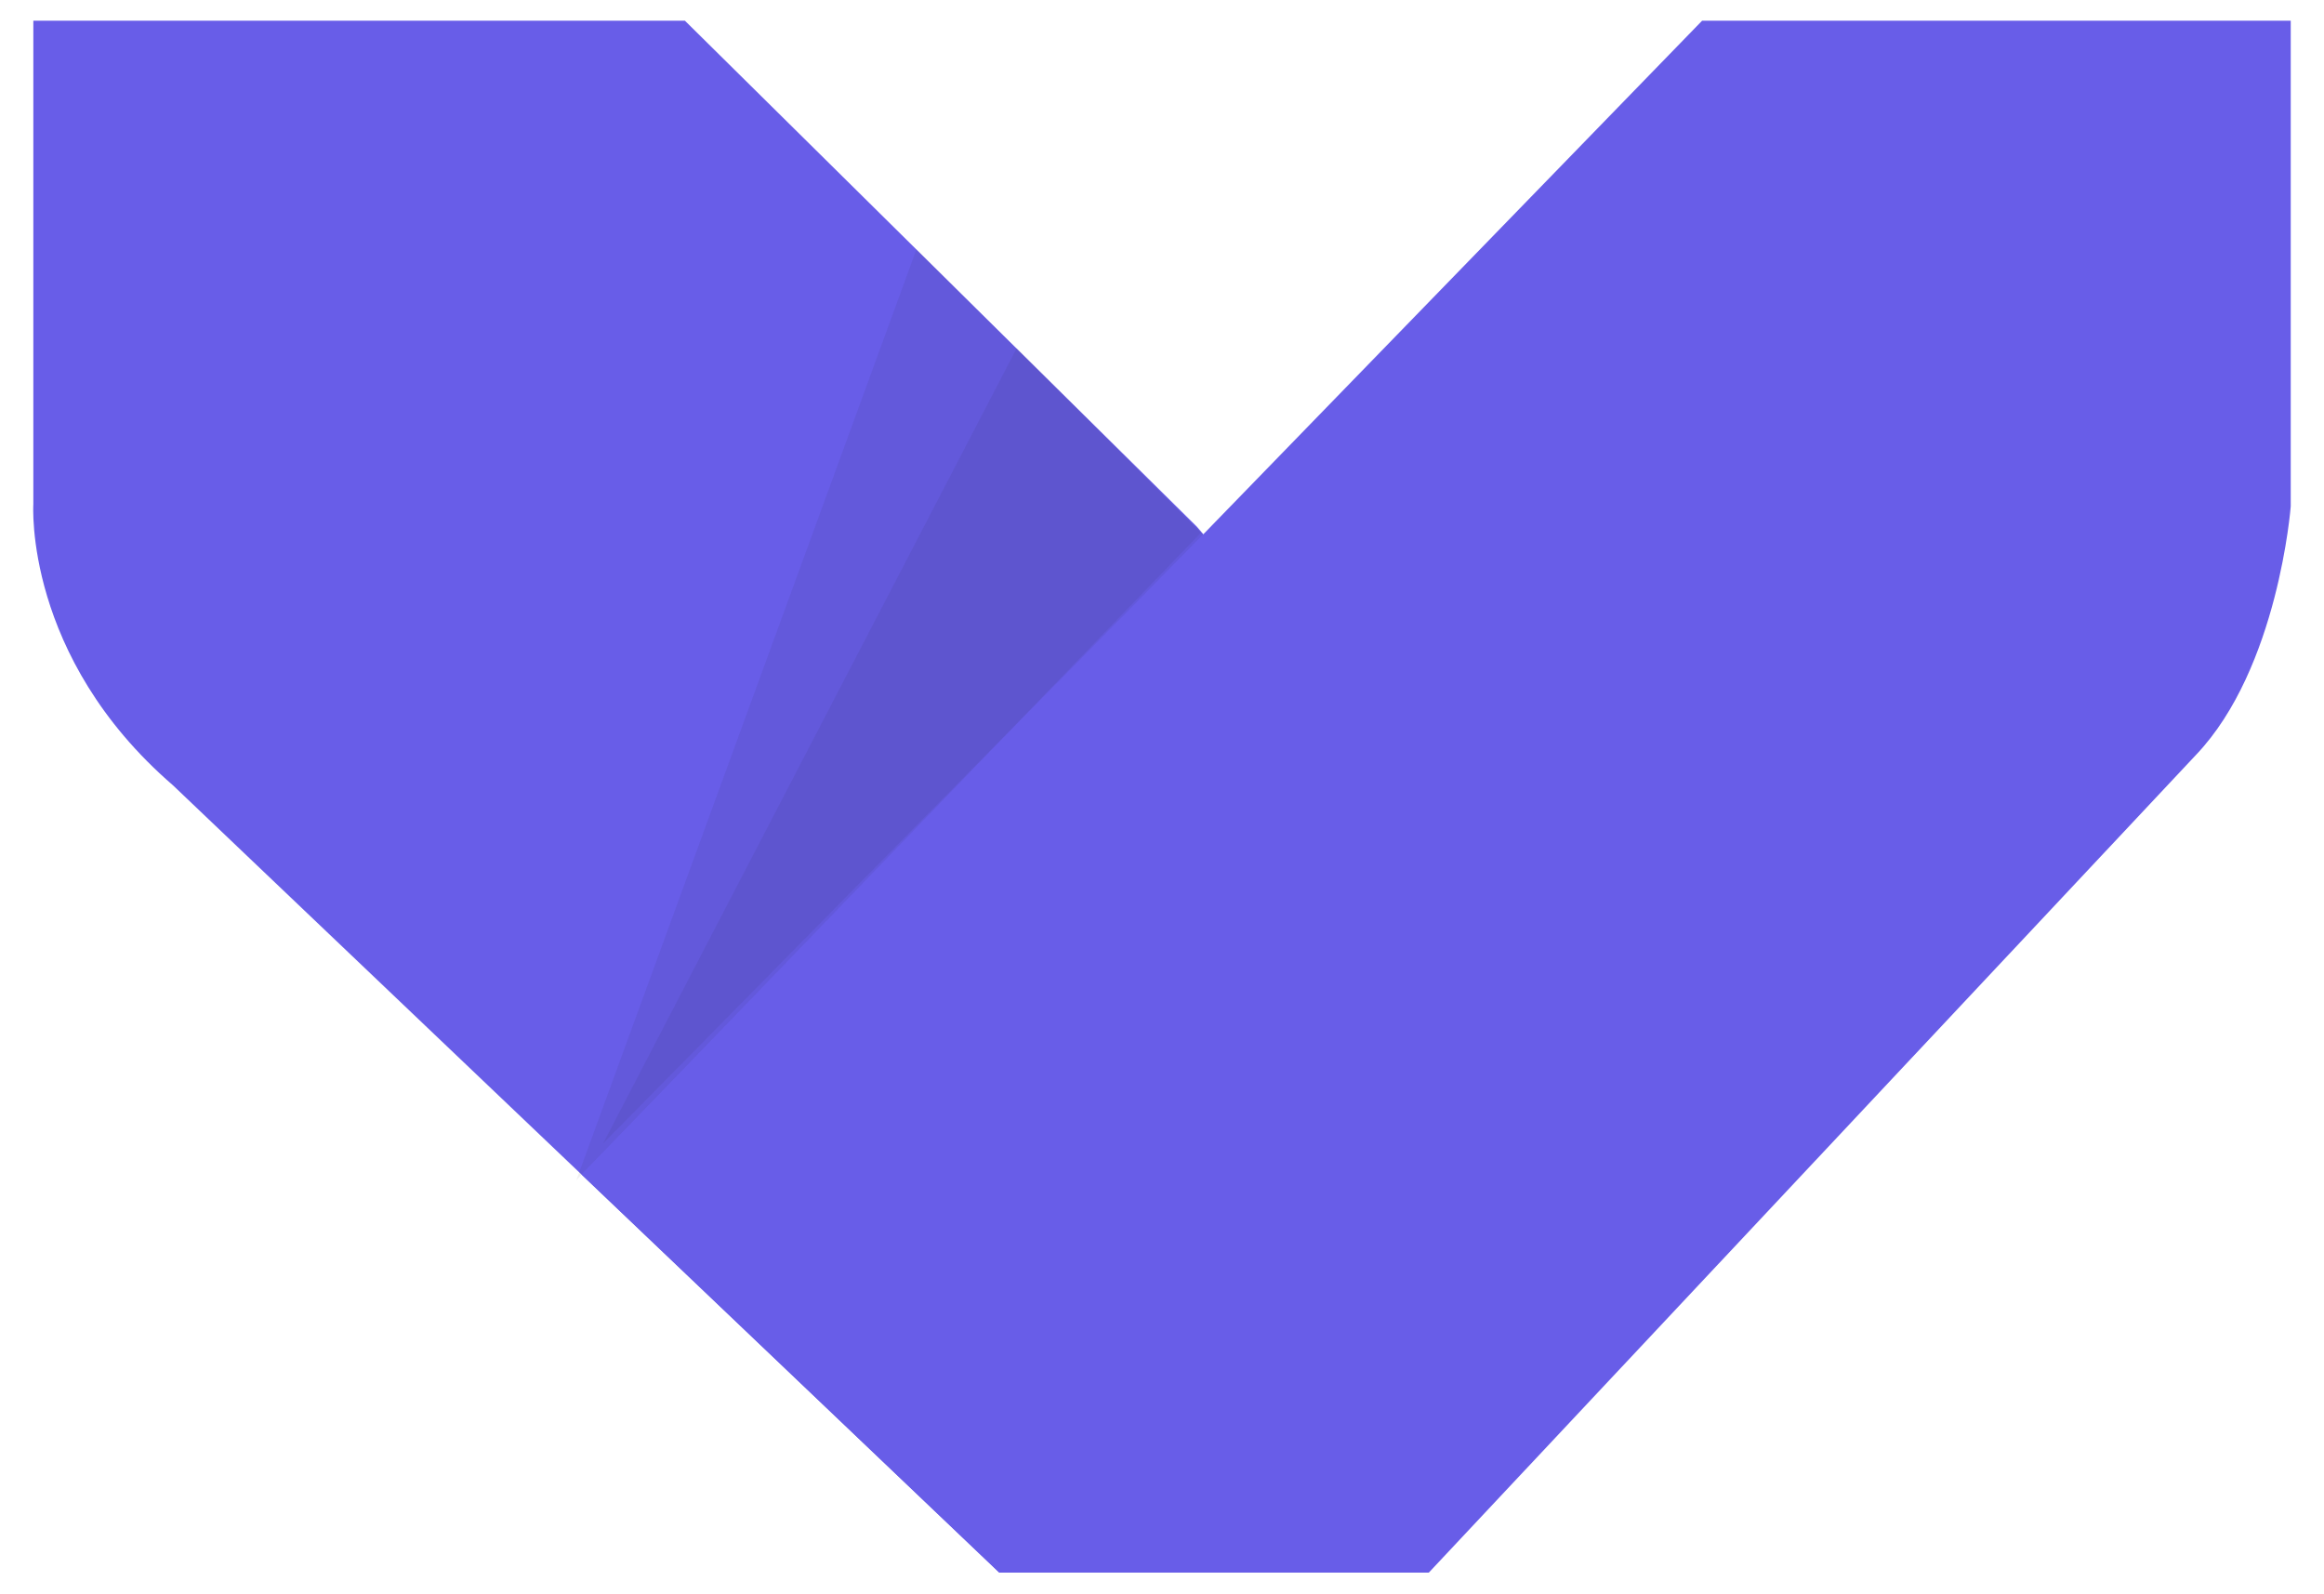
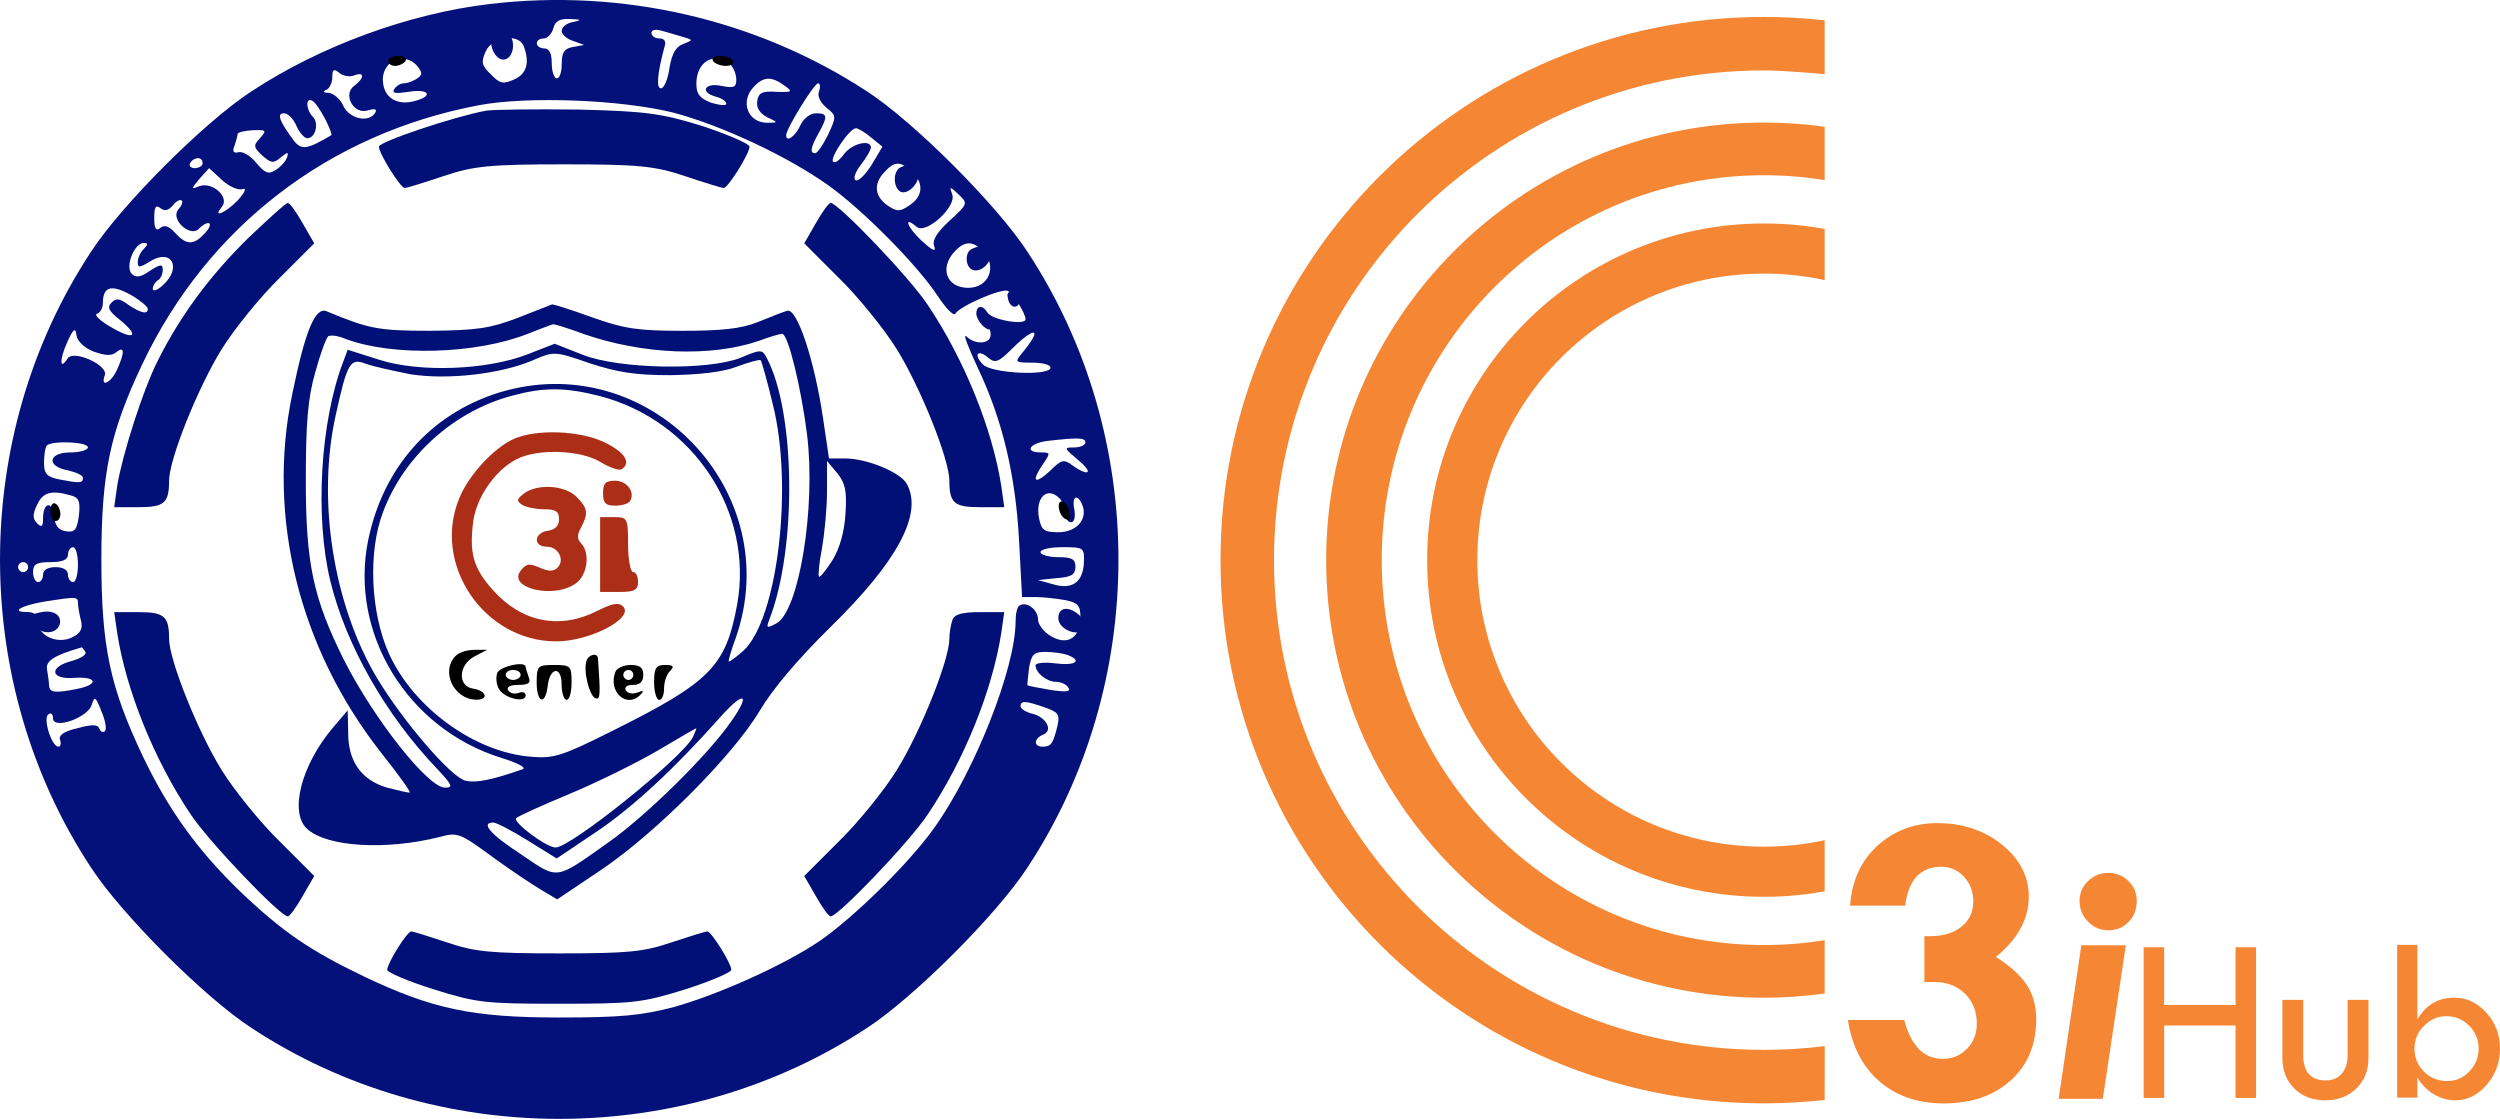
- <svg xmlns="http://www.w3.org/2000/svg" width="35" height="24" viewBox="0 0 34 24" fill="none">
-   <path fill-rule="evenodd" clip-rule="evenodd" d="M0.002 0.312V7.595C0.002 7.595 -0.142 9.888 2.105 11.829L14.547 23.684L21.017 23.601L19.979 10.813L17.526 7.934L9.815 0.312H0.002Z" fill="#685de8" />
-   <path opacity="0.06" fill-rule="evenodd" clip-rule="evenodd" d="M8.18 17.776L13.303 3.752L17.589 8.022L8.18 17.776Z" fill="#161616" />
-   <path opacity="0.06" fill-rule="evenodd" clip-rule="evenodd" d="M8.582 17.225L14.813 5.242L17.621 8.052L8.582 17.225Z" fill="#161616" />
-   <path fill-rule="evenodd" clip-rule="evenodd" d="M8.258 17.691L25.134 0.312H33.999V7.627C33.999 7.627 33.814 10.065 32.574 11.369L21.018 23.688H14.549L8.258 17.691Z" fill="#685de8" />
+ <svg xmlns="http://www.w3.org/2000/svg" version="1.1" xml:space="preserve" viewBox="76.9 163.48 501.76 224.56">
+   <defs>
+ </defs>
+   <g transform="matrix(1 0 0 1 325.86 275.76)">
+     <g style="">
+       <g transform="matrix(0.77 0 0 0.77 -136.72 0)">
+         <g style="">
+           <g transform="matrix(0.13 0 0 -0.13 0 0)">
+             <path style="stroke: none; stroke-width: 1; stroke-dasharray: none; stroke-linecap: butt; stroke-dashoffset: 0; stroke-linejoin: miter; stroke-miterlimit: 4; fill: rgb(5,17,122); fill-rule: nonzero; opacity: 1;" transform=" translate(-1125, -1125.45)" d="M 985 2239 c -161 -19 -339 -84 -477 -175 c -94 -61 -261 -228 -322 -322 c -243 -369 -243 -865 0 -1234 c 61 -94 228 -261 322 -322 c 369 -243 865 -243 1234 0 c 94 61 261 228 322 322 c 243 369 243 865 0 1234 c -61 94 -228 261 -322 322 c -220 144 -490 207 -757 175 z m 168 -36 c -13 -2 -23 -10 -23 -18 c 0 -7 10 -16 23 -20 l 22 -8 l -22 -4 c -18 -3 -23 -11 -23 -34 c 0 -16 -4 -29 -10 -29 c -5 0 -10 14 -10 30 c 0 20 -5 30 -15 30 c -8 0 -15 5 -15 10 c 0 6 6 10 14 10 c 7 0 16 9 19 20 c 4 15 13 20 34 19 c 23 -1 24 -2 6 -6 z m 217 -29 c 24 -7 24 -7 4 -15 c -15 -5 -23 -19 -28 -48 c -3 -23 -11 -41 -17 -41 c -10 0 -7 31 7 83 c 4 11 0 17 -10 17 c -9 0 -16 5 -16 11 c 0 6 8 8 18 5 c 9 -2 28 -8 42 -12 z m -316 -20 c 12 -32 6 -55 -19 -66 c -22 -10 -29 -9 -47 10 c -19 18 -20 25 -10 47 c 14 29 66 36 76 9 z m -213 -40 c 10 -13 10 -17 -2 -25 c -8 -5 -19 -9 -26 -9 c -6 0 -15 -5 -19 -12 c -5 -8 3 -9 29 -5 c 42 7 51 -9 10 -19 c -32 -8 -57 6 -61 35 c -7 44 41 68 69 35 z m 627 4 c 7 -7 12 -20 12 -31 c 0 -15 -5 -17 -30 -12 c -34 7 -44 -13 -10 -22 c 11 -3 20 -9 20 -14 c 0 -4 -13 -3 -30 2 c -23 9 -30 17 -30 38 c 0 30 16 51 40 51 c 9 0 21 -5 28 -12 z m -754 -22 c 21 8 21 -5 0 -21 c -24 -17 -1 -59 28 -49 c 14 4 18 2 14 -5 c -13 -21 -52 -12 -64 14 c -6 14 -20 25 -29 26 c -11 0 -13 3 -5 6 c 6 2 12 14 12 25 c 0 16 3 18 14 9 c 7 -6 21 -9 30 -5 z m 862 -20 c 18 -13 17 -14 -16 -13 c -28 2 -36 -2 -38 -19 c -2 -13 5 -24 20 -32 c 22 -10 22 -11 3 -11 c -42 -2 -59 43 -29 73 c 19 20 35 20 60 2 z m 70 -12 c -4 -9 2 -22 15 -33 c 20 -16 20 -17 3 -54 c -10 -20 -21 -37 -26 -37 c -11 0 -9 11 7 40 c 19 34 18 40 -5 40 c -12 0 -25 -10 -32 -25 c -10 -22 -28 -34 -28 -19 c 0 13 56 104 64 104 c 4 0 5 -7 2 -16 z m -990 -56 c 8 -16 14 -31 12 -32 c -49 -29 -60 -30 -75 -11 c -29 39 -35 55 -20 55 c 8 0 19 -11 25 -25 c 6 -14 16 -25 22 -25 c 16 0 24 30 11 43 c -14 14 -15 40 -1 32 c 6 -3 17 -20 26 -37 z m 699 13 c 97 -26 227 -87 309 -145 c 70 -50 180 -161 221 -224 c 16 -24 31 -39 34 -34 c 10 16 92 51 105 46 c 10 -4 36 -45 36 -57 c 0 -12 -58 -3 -73 10 c -19 17 -20 17 -8 -4 c 6 -12 11 -29 11 -37 c 0 -19 -31 -21 -49 -3 c -7 6 4 -22 23 -63 c 50 -105 76 -216 83 -347 l 6 -113 l 27 0 c 15 0 42 -3 59 -6 c 26 -5 31 -11 31 -34 c 0 -41 -25 -58 -58 -39 c -15 8 -27 24 -27 34 c 0 20 -23 37 -37 28 c -5 -2 -8 -17 -8 -32 c 0 -93 -82 -301 -164 -415 c -50 -70 -160 -178 -228 -225 c -72 -49 -204 -108 -293 -133 c -65 -17 -107 -21 -230 -21 c -174 0 -255 17 -393 83 c -106 51 -161 88 -246 169 c -85 82 -144 163 -196 272 c -66 139 -83 220 -83 394 c 0 174 17 255 83 394 c 131 274 373 460 673 517 c 100 19 289 11 392 -15 z m -830 -51 c -14 -15 -13 -18 5 -35 c 17 -15 22 -16 36 -4 c 15 12 17 12 13 0 c -3 -8 -13 -19 -23 -25 c -14 -9 -21 -6 -38 14 c -11 14 -27 24 -36 22 c -10 -3 -13 2 -8 13 c 3 9 6 20 6 23 c 0 4 14 7 30 8 c 28 1 29 0 15 -16 z m 1226 1 l 22 -18 l -22 -37 c -13 -20 -27 -34 -32 -30 c -5 3 0 17 11 31 c 11 14 20 30 20 34 c 0 18 -39 8 -54 -13 c -9 -12 -18 -19 -22 -15 c -7 7 33 67 46 67 c 4 0 18 -8 31 -19 z m -1341 -51 c 0 -5 -7 -10 -16 -10 c -8 0 -12 5 -9 10 c 3 6 10 10 16 10 c 5 0 9 -4 9 -10 z m 1422 -17 c 24 -22 23 -49 -4 -67 c -19 -13 -25 -14 -43 -2 c -27 18 -31 43 -9 67 c 21 23 32 24 56 2 z m -1342 -35 c 9 3 5 -6 -9 -22 c -25 -26 -53 -38 -32 -13 c 15 19 -19 50 -45 41 c -18 -7 -18 -7 0 15 l 19 21 l 26 -24 c 14 -13 33 -21 41 -18 z m 1418 -63 c -26 -24 -36 -40 -31 -52 c 4 -12 -4 -8 -25 11 c -30 28 -38 52 -10 28 c 19 -15 80 41 71 65 c -6 17 -5 17 13 0 c 19 -18 18 -19 -18 -52 z m -1547 22 c -16 -20 24 -56 41 -39 c 20 20 32 13 13 -8 c -23 -25 -37 -25 -60 0 c -12 14 -22 17 -30 10 c -8 -7 -12 -2 -12 20 c 0 22 3 27 12 20 c 9 -7 16 -5 25 5 c 7 9 15 13 18 10 c 3 -2 0 -11 -7 -18 z m -69 -79 c -7 -7 -12 -18 -12 -26 c 0 -12 3 -12 23 0 c 44 29 67 -11 27 -47 c -11 -10 -20 -13 -20 -7 c 0 6 5 14 10 17 c 6 3 10 13 10 21 c 0 12 -4 12 -26 -2 c -18 -13 -28 -14 -36 -6 c -14 14 5 62 24 62 c 9 0 9 -3 0 -12 z m 1682 -4 c 30 -30 13 -74 -29 -74 c -43 0 -58 39 -28 72 c 20 22 37 23 57 2 z m -1703 -91 c 16 -10 29 -21 29 -25 c 0 -12 -13 -9 -39 8 c -17 13 -25 14 -34 4 c -9 -9 -5 -17 18 -35 c 40 -33 27 -41 -20 -13 c -21 12 -33 24 -27 26 c 7 2 12 12 12 21 c 0 35 18 39 61 14 z m -79 -111 c 23 -8 35 -9 45 -1 c 17 14 17 -1 1 -36 c -12 -26 -34 -36 -24 -10 c 7 20 -64 52 -75 33 c -16 -25 -16 -2 -1 32 c 13 29 17 31 19 15 c 2 -13 17 -26 35 -33 z m 1882 26 c -4 -7 -14 -21 -22 -30 c -14 -17 -12 -18 21 -18 c 21 0 37 -4 37 -10 c 0 -17 -117 -12 -135 6 c -20 20 -11 32 10 14 c 14 -12 21 -9 48 18 c 32 32 54 43 41 20 z m 106 -208 c 0 -5 -10 -10 -22 -10 c -22 0 -21 -1 7 -25 c 32 -26 23 -35 -11 -11 c -17 13 -22 12 -46 -12 c -31 -28 -37 -20 -12 16 c 14 21 14 22 -5 22 c -34 0 -24 18 12 23 c 62 7 77 7 77 -3 z m -2000 -10 c 0 -5 -16 -10 -35 -10 c -45 0 -49 -28 -5 -36 c 17 -4 30 -10 30 -15 c 0 -11 -7 -11 -48 -3 c -24 5 -30 11 -30 33 c 0 14 2 29 5 34 c 6 11 83 9 83 -3 z m -35 -96 c 17 -4 20 -12 17 -40 c -4 -29 -8 -35 -26 -32 c -15 2 -22 11 -24 31 c -4 31 -22 27 -22 -6 c 0 -16 -3 -18 -12 -9 c -9 9 -9 18 0 37 c 12 25 28 30 67 19 z m 1983 -6 c 7 -7 12 -20 12 -30 c 0 -10 5 -18 11 -18 c 7 0 9 10 7 25 c -6 27 6 34 16 9 c 11 -28 -12 -54 -48 -54 c -29 0 -34 4 -39 28 c -8 41 16 65 41 40 z m -1968 -133 c 0 -19 -4 -35 -10 -35 c -5 0 -10 7 -10 15 c 0 9 -9 15 -25 15 c -16 0 -25 -6 -25 -15 c 0 -8 -4 -15 -10 -15 c -5 0 -10 9 -10 20 c 0 16 7 20 35 20 c 24 0 35 5 35 15 c 0 8 5 15 10 15 c 6 0 10 -16 10 -35 z m 2017 4 c -2 -40 -24 -55 -63 -43 l -29 8 l 38 4 c 29 2 37 7 37 23 c 0 15 -7 19 -35 19 c -19 0 -35 5 -35 10 c 0 6 20 10 44 10 c 43 0 44 -1 43 -31 z m -2117 -9 c 0 -5 -4 -10 -10 -10 c -5 0 -10 5 -10 10 c 0 6 5 10 10 10 c 6 0 10 -4 10 -10 z m 100 -72 c 0 -7 3 -23 6 -35 c 4 -15 0 -25 -16 -33 c -30 -16 -70 2 -70 30 c 0 14 -7 20 -22 20 c -34 0 -12 13 35 21 c 64 10 67 10 67 -3 z m 15 -98 c 3 -5 -9 -13 -27 -18 c -47 -12 -44 -38 5 -34 c 45 3 50 -13 6 -22 c -45 -9 -56 -8 -57 7 c 0 6 -2 21 -4 32 c -3 17 14 28 69 44 c 1 1 4 -3 8 -9 z m 1969 -6 c 31 -12 16 -22 -24 -17 c -22 3 -40 1 -40 -4 c 0 -15 23 -33 41 -33 c 10 0 21 -5 25 -12 c 5 -8 -5 -9 -37 -4 c -24 4 -44 8 -45 9 c -1 1 1 17 3 35 c 5 27 9 32 33 32 c 16 0 35 -3 44 -6 z m -1930 -153 c -4 -3 -9 -1 -11 5 c -3 9 -15 9 -44 1 c -27 -6 -38 -14 -35 -23 c 3 -8 1 -14 -3 -14 c -14 0 -32 58 -20 65 c 5 4 9 0 9 -8 c 0 -24 72 2 78 28 c 5 17 8 15 19 -14 c 8 -18 11 -36 7 -40 z m 1884 48 c 28 -10 31 -14 26 -37 c -9 -37 -13 -42 -30 -42 c -18 0 -18 16 1 24 c 21 8 7 35 -21 42 c -13 3 -24 10 -24 15 c 0 12 10 11 48 -2 z" stroke-linecap="round" />
+           </g>
+           <g transform="matrix(0.13 0 0 -0.13 -14.89 -133.96)">
+             <path style="stroke: none; stroke-width: 1; stroke-dasharray: none; stroke-linecap: butt; stroke-dashoffset: 0; stroke-linejoin: miter; stroke-miterlimit: 4; fill: rgb(5,17,122); fill-rule: nonzero; opacity: 1;" transform=" translate(-1013.32, -2130.17)" d="M 995 2150 c -11 -17 5 -51 23 -48 c 23 4 23 52 0 56 c -9 2 -19 -2 -23 -8 z" stroke-linecap="round" />
+           </g>
+           <g transform="matrix(0.13 0 0 -0.13 -42.28 -129.94)">
+             <path style="stroke: none; stroke-width: 1; stroke-dasharray: none; stroke-linecap: butt; stroke-dashoffset: 0; stroke-linejoin: miter; stroke-miterlimit: 4; fill: rgb(0,0,0); fill-rule: nonzero; opacity: 1;" transform=" translate(-807.88, -2100)" d="M 790 2100 c 0 -5 6 -10 14 -10 c 8 0 18 5 21 10 c 3 6 -3 10 -14 10 c -12 0 -21 -4 -21 -10 z" stroke-linecap="round" />
+           </g>
+           <g transform="matrix(0.13 0 0 -0.13 42.67 -129.94)">
+             <path style="stroke: none; stroke-width: 1; stroke-dasharray: none; stroke-linecap: butt; stroke-dashoffset: 0; stroke-linejoin: miter; stroke-miterlimit: 4; fill: rgb(0,0,0); fill-rule: nonzero; opacity: 1;" transform=" translate(-1445, -2100)" d="M 1425 2100 c 3 -5 15 -10 26 -10 c 11 0 17 5 14 10 c -3 6 -15 10 -26 10 c -11 0 -17 -4 -14 -10 z" stroke-linecap="round" />
+           </g>
+           <g transform="matrix(0.14 0 0 -0.14 1.3 -107.07)">
+             <path style="stroke: none; stroke-width: 1; stroke-dasharray: none; stroke-linecap: butt; stroke-dashoffset: 0; stroke-linejoin: miter; stroke-miterlimit: 4; fill: rgb(0,16,118); fill-rule: nonzero; opacity: 1;" transform=" translate(-1125, -1923.2)" d="M 980 1994 c -60 -11 -200 -58 -200 -67 c 0 -13 40 -77 48 -77 c 4 0 36 10 72 22 c 56 19 87 22 225 22 c 138 0 169 -3 225 -22 c 36 -12 68 -22 72 -22 c 8 0 48 64 48 77 c 0 5 -39 22 -87 38 c -77 24 -107 28 -233 31 c -80 1 -156 0 -170 -2 z" stroke-linecap="round" />
+           </g>
+           <g transform="matrix(0.13 0 0 -0.13 -89.93 -53.27)">
+             <path style="stroke: none; stroke-width: 1; stroke-dasharray: none; stroke-linecap: butt; stroke-dashoffset: 0; stroke-linejoin: miter; stroke-miterlimit: 4; fill: rgb(0,16,118); fill-rule: nonzero; opacity: 1;" transform=" translate(-450.5, -1525)" d="M 517 1758 c -76 -75 -135 -155 -179 -243 c -30 -58 -72 -191 -82 -252 l -6 -43 l 49 0 c 51 0 61 8 61 53 c 0 43 58 187 105 263 c 26 42 79 107 117 144 l 69 69 l -23 40 c -13 23 -26 41 -30 41 c -4 0 -40 -33 -81 -72 z" stroke-linecap="round" />
+           </g>
+           <g transform="matrix(0.13 0 0 -0.13 89.93 -53.27)">
+             <path style="stroke: none; stroke-width: 1; stroke-dasharray: none; stroke-linecap: butt; stroke-dashoffset: 0; stroke-linejoin: miter; stroke-miterlimit: 4; fill: rgb(0,16,118); fill-rule: nonzero; opacity: 1;" transform=" translate(-1799.5, -1525)" d="M 1622 1789 l -23 -40 l 69 -69 c 38 -37 91 -102 117 -144 c 47 -76 105 -220 105 -263 c 0 -45 10 -53 61 -53 l 49 0 l -6 43 c -18 114 -74 253 -147 362 c -37 56 -180 205 -195 205 c -4 0 -17 -18 -30 -41 z" stroke-linecap="round" />
+           </g>
+           <g transform="matrix(0.13 0 0 -0.13 118.39 -67.8)">
+             <path style="stroke: none; stroke-width: 1; stroke-dasharray: none; stroke-linecap: butt; stroke-dashoffset: 0; stroke-linejoin: miter; stroke-miterlimit: 4; fill: rgb(5,17,122); fill-rule: nonzero; opacity: 1;" transform=" translate(-2012.94, -1633.93)" d="M 2002 1636 c 1 -10 8 -17 13 -17 c 15 1 12 24 -3 29 c -9 3 -13 -2 -10 -12 z" stroke-linecap="round" />
+           </g>
+           <g transform="matrix(0.13 0 0 -0.13 10.01 11.06)">
+             <path style="stroke: none; stroke-width: 1; stroke-dasharray: none; stroke-linecap: butt; stroke-dashoffset: 0; stroke-linejoin: miter; stroke-miterlimit: 4; fill: rgb(0,16,118); fill-rule: nonzero; opacity: 1;" transform=" translate(-1200.11, -1042.5)" d="M 1040 1612 c -55 -21 -81 -25 -175 -26 c -105 0 -124 4 -208 39 c -23 10 -43 -38 -69 -165 c -52 -248 14 -511 178 -720 c 35 -44 61 -80 57 -80 c -5 0 -25 5 -45 10 c -51 15 -78 52 -78 109 l -1 46 l -29 -34 c -64 -75 -89 -171 -52 -204 c 40 -36 157 -43 265 -16 c 36 10 41 8 105 -39 c 37 -27 82 -57 99 -67 l 32 -19 l 88 59 c 111 75 265 230 318 319 c 26 44 77 104 141 167 c 135 132 187 228 154 288 c -12 23 -80 51 -123 51 l -33 0 l -12 81 c -17 115 -52 222 -72 215 c -8 -2 -35 -13 -60 -23 c -33 -13 -72 -17 -150 -17 c -88 0 -117 4 -181 27 c -41 15 -77 26 -80 26 c -2 -1 -33 -13 -69 -27 z m 131 -32 c 120 -42 257 -47 353 -14 c 21 8 42 14 46 14 c 12 0 38 -107 50 -202 c 18 -146 -16 -355 -62 -379 c -19 -10 -20 -9 -14 7 c 56 143 53 417 -5 526 c -9 17 -12 17 -52 0 c -65 -26 -244 -23 -317 6 l -56 22 l -54 -21 c -82 -32 -217 -37 -298 -11 l -63 20 l -9 -24 c -46 -120 -57 -311 -26 -439 c 31 -128 110 -268 214 -377 c 31 -33 33 -38 16 -38 c -34 0 -142 137 -202 255 c -62 124 -77 194 -77 360 c 0 116 4 166 19 218 c 10 37 22 69 26 72 c 5 3 20 1 34 -5 c 95 -36 263 -31 366 10 c 25 10 47 18 50 19 c 3 1 31 -8 61 -19 z m 174 -83 c 58 1 106 6 134 17 c 24 9 46 15 48 13 c 2 -2 13 -41 24 -87 c 42 -165 10 -431 -58 -495 c -15 -13 -28 -23 -30 -22 c -1 2 5 23 14 47 c 103 295 -176 584 -475 492 c -137 -43 -232 -150 -262 -296 c -38 -186 78 -377 266 -436 c 33 -10 52 -20 44 -23 c -63 -22 -94 -28 -115 -23 c -29 7 -126 120 -178 207 c -87 147 -120 356 -82 526 c 23 105 29 115 60 103 c 13 -5 54 -14 89 -21 c 74 -12 183 0 249 29 c 39 17 42 17 111 -7 c 55 -18 91 -24 161 -24 z m -140 -42 c 187 -49 308 -232 275 -417 c -23 -125 -53 -156 -252 -255 c -100 -50 -116 -55 -162 -51 c -112 9 -234 97 -284 206 c -37 82 -43 204 -12 285 c 42 112 142 202 259 233 c 63 17 106 17 176 -1 z m 492 -236 c -2 -35 -11 -68 -26 -93 c -13 -20 -25 -35 -27 -33 c -2 2 0 28 6 57 c 5 29 10 80 10 114 l 0 61 l 21 -25 c 16 -20 19 -36 16 -81 z m -229 -416 c -47 -68 -172 -191 -248 -244 c -106 -75 -98 -74 -173 -23 c -63 41 -82 64 -56 64 c 6 0 37 -16 69 -36 l 58 -36 l 79 53 c 73 49 157 127 246 227 c 50 57 66 53 25 -5 z m -77 -32 c -23 -43 -245 -221 -275 -221 c -19 0 -88 52 -79 59 c 4 4 53 26 108 49 c 55 23 134 62 175 86 c 41 24 76 45 78 45 c 1 1 -2 -7 -7 -18 z" stroke-linecap="round" />
+           </g>
+           <g transform="matrix(0.13 0 0 -0.13 -5.27 -5.89)">
+             <path style="stroke: none; stroke-width: 1; stroke-dasharray: none; stroke-linecap: butt; stroke-dashoffset: 0; stroke-linejoin: miter; stroke-miterlimit: 4; fill: rgb(172,46,23); fill-rule: nonzero; opacity: 1;" transform=" translate(-1085.46, -1169.61)" d="M 1035 1366 c -40 -18 -90 -72 -109 -118 c -56 -133 49 -288 194 -288 c 68 0 157 47 134 70 c -9 9 -22 6 -52 -9 c -75 -38 -152 -23 -210 43 c -38 43 -46 72 -39 132 c 5 50 43 106 87 129 c 42 22 128 19 168 -5 c 18 -11 37 -18 43 -15 c 20 13 7 34 -34 54 c -50 24 -136 27 -182 7 z" stroke-linecap="round" />
+           </g>
+           <g transform="matrix(0.13 0 0 -0.13 15.16 -17.27)">
+             <path style="stroke: none; stroke-width: 1; stroke-dasharray: none; stroke-linecap: butt; stroke-dashoffset: 0; stroke-linejoin: miter; stroke-miterlimit: 4; fill: rgb(172,46,23); fill-rule: nonzero; opacity: 1;" transform=" translate(-1238.71, -1255)" d="M 1210 1255 c 0 -20 5 -25 24 -25 c 14 0 27 4 30 9 c 11 18 -6 41 -30 41 c -19 0 -24 -5 -24 -25 z" stroke-linecap="round" />
+           </g>
+           <g transform="matrix(0.13 0 0 -0.13 -1.8 -5.33)">
+             <path style="stroke: none; stroke-width: 1; stroke-dasharray: none; stroke-linecap: butt; stroke-dashoffset: 0; stroke-linejoin: miter; stroke-miterlimit: 4; fill: rgb(172,46,23); fill-rule: nonzero; opacity: 1;" transform=" translate(-1111.52, -1165.44)" d="M 1055 1257 c -15 -12 -16 -15 -4 -23 c 8 -5 28 -9 44 -9 c 23 0 30 -4 30 -20 c 0 -13 -8 -21 -22 -23 c -29 -4 -30 -32 -3 -32 c 24 0 37 -27 22 -42 c -8 -8 -18 -8 -36 0 c -20 9 -27 8 -37 -5 c -30 -35 64 -59 109 -27 c 24 16 30 62 11 81 c -8 8 -8 17 0 31 c 15 29 14 39 -9 62 c -23 23 -77 27 -105 7 z" stroke-linecap="round" />
+           </g>
+           <g transform="matrix(0.13 0 0 -0.13 15.6 -1.27)">
+             <path style="stroke: none; stroke-width: 1; stroke-dasharray: none; stroke-linecap: butt; stroke-dashoffset: 0; stroke-linejoin: miter; stroke-miterlimit: 4; fill: rgb(172,46,23); fill-rule: nonzero; opacity: 1;" transform=" translate(-1242, -1135)" d="M 1204 1135 l 0 -75 l 38 0 c 31 0 38 4 38 20 c 0 11 -4 20 -10 20 c -5 0 -10 25 -10 55 c 0 53 -1 55 -28 55 l -28 0 l 0 -75 z" stroke-linecap="round" />
+           </g>
+           <g transform="matrix(0.13 0 0 -0.13 -23.75 30.06)">
+             <path style="stroke: none; stroke-width: 1; stroke-dasharray: none; stroke-linecap: butt; stroke-dashoffset: 0; stroke-linejoin: miter; stroke-miterlimit: 4; fill: rgb(0,0,0); fill-rule: nonzero; opacity: 1;" transform=" translate(-946.85, -900)" d="M 922 938 c -31 -31 -4 -88 42 -88 c 25 0 19 18 -6 22 c -33 4 -31 48 2 65 l 25 13 l -25 0 c -15 0 -31 -5 -38 -12 z" stroke-linecap="round" />
+           </g>
+           <g transform="matrix(0.13 0 0 -0.13 8.69 30.55)">
+             <path style="stroke: none; stroke-width: 1; stroke-dasharray: none; stroke-linecap: butt; stroke-dashoffset: 0; stroke-linejoin: miter; stroke-miterlimit: 4; fill: rgb(0,0,0); fill-rule: nonzero; opacity: 1;" transform=" translate(-1190.16, -896.34)" d="M 1178 928 c -7 -20 6 -71 18 -75 c 10 -3 10 6 5 80 c -1 12 -19 8 -23 -5 z" stroke-linecap="round" />
+           </g>
+           <g transform="matrix(0.13 0 0 -0.13 -12.06 31.89)">
+             <path style="stroke: none; stroke-width: 1; stroke-dasharray: none; stroke-linecap: butt; stroke-dashoffset: 0; stroke-linejoin: miter; stroke-miterlimit: 4; fill: rgb(0,0,0); fill-rule: nonzero; opacity: 1;" transform=" translate(-1034.58, -886.29)" d="M 1003 904 c -3 -9 -2 -24 4 -33 c 11 -18 53 -28 53 -12 c 0 6 -6 8 -14 5 c -8 -3 -17 -1 -21 5 c -4 7 4 11 20 11 c 21 0 26 4 21 16 c -3 9 -6 18 -6 20 c 0 13 -52 1 -57 -12 z m 47 -4 c 0 -5 -7 -10 -15 -10 c -8 0 -15 5 -15 10 c 0 6 7 10 15 10 c 8 0 15 -4 15 -10 z" stroke-linecap="round" />
+           </g>
+           <g transform="matrix(0.13 0 0 -0.13 -1.33 32.06)">
+             <path style="stroke: none; stroke-width: 1; stroke-dasharray: none; stroke-linecap: butt; stroke-dashoffset: 0; stroke-linejoin: miter; stroke-miterlimit: 4; fill: rgb(0,0,0); fill-rule: nonzero; opacity: 1;" transform=" translate(-1115, -885)" d="M 1080 885 c 0 -41 17 -47 22 -8 c 4 39 28 42 28 4 c 0 -17 5 -31 10 -31 c 6 0 10 16 10 35 c 0 33 -2 35 -35 35 c -33 0 -35 -2 -35 -35 z" stroke-linecap="round" />
+           </g>
+           <g transform="matrix(0.13 0 0 -0.13 18.04 32.07)">
+             <path style="stroke: none; stroke-width: 1; stroke-dasharray: none; stroke-linecap: butt; stroke-dashoffset: 0; stroke-linejoin: miter; stroke-miterlimit: 4; fill: rgb(0,0,0); fill-rule: nonzero; opacity: 1;" transform=" translate(-1260.27, -884.95)" d="M 1234 906 c -15 -39 22 -74 50 -46 c 8 8 7 10 -5 5 c -10 -4 -20 -2 -24 4 c -3 7 2 11 14 11 c 14 0 21 6 21 20 c 0 15 -7 20 -25 20 c -14 0 -28 -6 -31 -14 z m 36 -6 c 0 -5 -4 -10 -10 -10 c -5 0 -10 5 -10 10 c 0 6 5 10 10 10 c 6 0 10 -4 10 -10 z" stroke-linecap="round" />
+           </g>
+           <g transform="matrix(0.13 0 0 -0.13 27.15 32.06)">
+             <path style="stroke: none; stroke-width: 1; stroke-dasharray: none; stroke-linecap: butt; stroke-dashoffset: 0; stroke-linejoin: miter; stroke-miterlimit: 4; fill: rgb(0,0,0); fill-rule: nonzero; opacity: 1;" transform=" translate(-1328.64, -885)" d="M 1310 885 c 0 -19 5 -35 10 -35 c 6 0 10 10 10 23 c 0 13 5 28 12 35 c 9 9 7 12 -10 12 c -18 0 -22 -6 -22 -35 z" stroke-linecap="round" />
+           </g>
+           <g transform="matrix(0.13 0 0 -0.13 110.68 -62.87)">
+             <path style="stroke: none; stroke-width: 1; stroke-dasharray: none; stroke-linecap: butt; stroke-dashoffset: 0; stroke-linejoin: miter; stroke-miterlimit: 4; fill: rgb(5,17,122); fill-rule: nonzero; opacity: 1;" transform=" translate(-1955.1, -1597)" d="M 1940 1606 c 0 -7 7 -19 15 -26 c 16 -13 20 -3 9 24 c -8 20 -24 21 -24 2 z" stroke-linecap="round" />
+           </g>
+           <g transform="matrix(0.13 0 0 -0.13 -89.93 53.39)">
+             <path style="stroke: none; stroke-width: 1; stroke-dasharray: none; stroke-linecap: butt; stroke-dashoffset: 0; stroke-linejoin: miter; stroke-miterlimit: 4; fill: rgb(0,16,118); fill-rule: nonzero; opacity: 1;" transform=" translate(-450.5, -725)" d="M 256 988 c 18 -115 74 -254 147 -363 c 37 -56 180 -205 195 -205 c 4 0 17 18 30 41 l 23 40 l -69 69 c -38 37 -91 102 -117 144 c -47 76 -105 220 -105 263 c 0 45 -10 53 -61 53 l -49 0 l 6 -42 z" stroke-linecap="round" />
+           </g>
+           <g transform="matrix(0.13 0 0 -0.13 89.93 53.39)">
+             <path style="stroke: none; stroke-width: 1; stroke-dasharray: none; stroke-linecap: butt; stroke-dashoffset: 0; stroke-linejoin: miter; stroke-miterlimit: 4; fill: rgb(0,16,118); fill-rule: nonzero; opacity: 1;" transform=" translate(-1799.5, -725)" d="M 1896 1014 c -3 -9 -6 -25 -6 -37 c 0 -43 -58 -187 -105 -263 c -26 -42 -79 -107 -117 -144 l -69 -69 l 23 -40 c 13 -23 26 -41 30 -41 c 15 0 158 149 195 205 c 73 109 129 248 147 363 l 6 42 l -49 0 c -35 0 -51 -4 -55 -16 z" stroke-linecap="round" />
+           </g>
+           <g transform="matrix(0.13 0 0 -0.13 133.67 15.96)">
+             <path style="stroke: none; stroke-width: 1; stroke-dasharray: none; stroke-linecap: butt; stroke-dashoffset: 0; stroke-linejoin: miter; stroke-miterlimit: 4; fill: rgb(5,17,122); fill-rule: nonzero; opacity: 1;" transform=" translate(-2127.54, -1005.78)" d="M 2100 1011 c 0 -22 37 -38 52 -23 c 6 6 3 15 -7 26 c -22 22 -45 20 -45 -3 z" stroke-linecap="round" />
+           </g>
+           <g transform="matrix(0.13 0 0 -0.13 0 106.39)">
+             <path style="stroke: none; stroke-width: 1; stroke-dasharray: none; stroke-linecap: butt; stroke-dashoffset: 0; stroke-linejoin: miter; stroke-miterlimit: 4; fill: rgb(0,16,118); fill-rule: nonzero; opacity: 1;" transform=" translate(-1125, -327.5)" d="M 801 366 c -12 -18 -21 -38 -21 -43 c 0 -5 42 -23 93 -39 c 86 -27 103 -29 252 -29 c 149 0 166 2 253 29 c 50 16 92 34 92 39 c 0 13 -40 77 -48 77 c -4 0 -36 -10 -72 -22 c -56 -19 -87 -22 -225 -22 c -138 0 -169 3 -225 22 c -36 12 -68 22 -72 22 c -3 0 -16 -15 -27 -34 z" stroke-linecap="round" />
+           </g>
+           <g transform="matrix(0.13 0 0 -0.13 90.57 -99.32)">
+             <path style="stroke: none; stroke-width: 1; stroke-dasharray: none; stroke-linecap: butt; stroke-dashoffset: 0; stroke-linejoin: miter; stroke-miterlimit: 4; fill: rgb(5,17,122); fill-rule: nonzero; opacity: 1;" transform=" translate(-1804.24, -1870.34)" d="M 1793 1893 c -16 -6 -17 -39 -2 -49 c 16 -9 43 21 36 40 c -7 16 -13 18 -34 9 z" stroke-linecap="round" />
+           </g>
+           <g transform="matrix(0.12 0 0 -0.12 109.29 -78.48)">
+             <path style="stroke: none; stroke-width: 1; stroke-dasharray: none; stroke-linecap: butt; stroke-dashoffset: 0; stroke-linejoin: miter; stroke-miterlimit: 4; fill: rgb(5,17,122); fill-rule: nonzero; opacity: 1;" transform=" translate(-1946.49, -1712.14)" d="M 1933 1733 c -17 -6 -16 -40 1 -46 c 21 -8 49 26 34 41 c -13 13 -16 13 -35 5 z" stroke-linecap="round" />
+           </g>
+           <g transform="matrix(0.13 0 0 -0.13 -131.33 -12.32)">
+             <path style="stroke: none; stroke-width: 1; stroke-dasharray: none; stroke-linecap: butt; stroke-dashoffset: 0; stroke-linejoin: miter; stroke-miterlimit: 4; fill: rgb(0,0,0); fill-rule: nonzero; opacity: 1;" transform=" translate(-140, -1217.88)" d="M 130 1221 c 0 -12 5 -21 10 -21 c 6 0 10 6 10 14 c 0 8 -4 18 -10 21 c -5 3 -10 -3 -10 -14 z" stroke-linecap="round" />
+           </g>
+           <g transform="matrix(0.13 0 0 -0.13 131.7 -12.72)">
+             <path style="stroke: none; stroke-width: 1; stroke-dasharray: none; stroke-linecap: butt; stroke-dashoffset: 0; stroke-linejoin: miter; stroke-miterlimit: 4; fill: rgb(0,0,0); fill-rule: nonzero; opacity: 1;" transform=" translate(-2112.78, -1220.85)" d="M 2102 1223 c 2 -9 8 -18 15 -20 c 7 -3 9 3 6 16 c -6 25 -26 28 -21 4 z" stroke-linecap="round" />
+           </g>
+           <g transform="matrix(0.13 0 0 -0.13 -133.95 16.29)">
+             <path style="stroke: none; stroke-width: 1; stroke-dasharray: none; stroke-linecap: butt; stroke-dashoffset: 0; stroke-linejoin: miter; stroke-miterlimit: 4; fill: rgb(5,17,122); fill-rule: nonzero; opacity: 1;" transform=" translate(-120.36, -1003.25)" d="M 108 1022 c -22 -4 -23 -16 -3 -32 c 18 -15 45 -6 45 14 c 0 16 -18 24 -42 18 z" stroke-linecap="round" />
+           </g>
+         </g>
+       </g>
+       <g transform="matrix(0.48 0 0 0.48 124.4 0.32)">
+         <g style="">
+           <g transform="matrix(1 0 0 1 -141.18 -0.37)">
+             <path style="stroke: none; stroke-width: 1; stroke-dasharray: none; stroke-linecap: butt; stroke-dashoffset: 0; stroke-linejoin: miter; stroke-miterlimit: 4; fill: rgb(245,134,52); fill-rule: evenodd; opacity: 1;" transform=" translate(-126.32, -227.13)" d="M 227.261 0.004 C 235.834 0.004 244.294 0.49 252.619 1.419 V 23.924 C 252.627 23.924 235.721 22.363 227.261 22.363 C 114.105 22.363 22.376 114.042 22.376 227.131 C 22.376 340.217 114.102 431.9 227.261 431.9 C 235.858 431.9 244.329 431.367 252.643 430.335 L 252.619 452.847 C 244.294 453.773 235.834 454.263 227.261 454.263 C 101.746 454.263 0 352.573 0 227.135 C 0 101.686 101.75 0.004 227.261 0.004 Z" stroke-linecap="round" />
+           </g>
+           <g transform="matrix(1 0 0 1 -119.04 -0.37)">
+             <path style="stroke: none; stroke-width: 1; stroke-dasharray: none; stroke-linecap: butt; stroke-dashoffset: 0; stroke-linejoin: miter; stroke-miterlimit: 4; fill: rgb(245,134,52); fill-rule: evenodd; opacity: 1;" transform=" translate(-148.46, -227.13)" d="M 227.262 44.162 C 235.867 44.162 244.33 44.769 252.621 45.918 V 68.211 L 252.734 68.234 C 244.436 66.889 235.937 66.187 227.262 66.187 C 138.986 66.187 67.42 138.245 67.42 227.128 C 67.42 316.011 138.99 388.069 227.262 388.069 C 235.937 388.069 244.44 387.363 252.734 386.025 L 252.621 386.045 V 408.341 C 244.33 409.491 235.867 410.098 227.262 410.098 C 126.152 410.098 44.184 328.179 44.184 227.128 C 44.184 126.073 126.152 44.162 227.262 44.162 Z" stroke-linecap="round" />
+           </g>
+           <g transform="matrix(1 0 0 1 -97.99 -0.37)">
+             <path style="stroke: none; stroke-width: 1; stroke-dasharray: none; stroke-linecap: butt; stroke-dashoffset: 0; stroke-linejoin: miter; stroke-miterlimit: 4; fill: rgb(245,134,52); fill-rule: evenodd; opacity: 1;" transform=" translate(-169.51, -227.13)" d="M 227.261 86.362 C 235.92 86.362 244.395 87.147 252.619 88.645 V 110.031 C 244.45 108.263 235.967 107.325 227.261 107.325 C 161.059 107.325 107.388 160.969 107.388 227.132 C 107.388 293.299 161.059 346.935 227.261 346.935 C 235.967 346.935 244.45 345.997 252.619 344.233 V 365.615 C 244.395 367.117 235.92 367.897 227.261 367.897 C 149.476 367.897 86.409 304.871 86.409 227.128 C 86.409 149.385 149.476 86.362 227.261 86.362 Z" stroke-linecap="round" />
+           </g>
+           <g transform="matrix(1 0 0 1 97 192.76)">
+             <path style="stroke: none; stroke-width: 1; stroke-dasharray: none; stroke-linecap: butt; stroke-dashoffset: 0; stroke-linejoin: miter; stroke-miterlimit: 4; fill: rgb(245,134,52); fill-rule: evenodd; opacity: 1;" transform=" translate(-364.5, -420.26)" d="M 359.945 388.157 H 378.551 L 368.914 452.368 H 350.457 L 359.945 388.157 Z" stroke-linecap="round" />
+           </g>
+           <g transform="matrix(1 0 0 1 103.66 142.39)">
+             <path style="stroke: none; stroke-width: 1; stroke-dasharray: none; stroke-linecap: butt; stroke-dashoffset: 0; stroke-linejoin: miter; stroke-miterlimit: 4; fill: rgb(245,134,52); fill-rule: evenodd; opacity: 1;" transform=" translate(-371.16, -369.89)" d="M 371.194 381.888 C 367.856 381.888 365.027 380.676 362.692 378.237 C 360.361 375.806 359.2 372.932 359.2 369.579 C 359.2 366.348 360.389 363.603 362.751 361.321 C 365.105 359.043 367.91 357.901 371.194 357.901 C 374.49 357.901 377.311 359.043 379.646 361.321 C 381.957 363.599 383.122 366.348 383.122 369.579 C 383.122 373.081 382.012 376.006 379.756 378.339 C 377.496 380.704 374.757 381.888 371.516 381.888 H 371.194 Z" stroke-linecap="round" />
+           </g>
+           <g transform="matrix(1 0 0 1 142 193)">
+             <path style="stroke: none; stroke-width: 1; stroke-dasharray: none; stroke-linecap: butt; stroke-dashoffset: 0; stroke-linejoin: miter; stroke-miterlimit: 4; fill: rgb(245,134,52); fill-rule: evenodd; opacity: 1;" transform=" translate(-409.5, -420.5)" d="M 386 389 H 394.573 V 413.114 H 424.427 V 389 H 433 V 452 H 424.427 V 421.712 H 394.573 V 452 H 386 V 389 Z" stroke-linecap="round" />
+           </g>
+           <g transform="matrix(1 0 0 1 194.5 204.5)">
+             <path style="stroke: none; stroke-width: 1; stroke-dasharray: none; stroke-linecap: butt; stroke-dashoffset: 0; stroke-linejoin: miter; stroke-miterlimit: 4; fill: rgb(245,134,52); fill-rule: evenodd; opacity: 1;" transform=" translate(-462, -432)" d="M 444 411 H 452.72 V 434.026 C 452.72 441.13 455.859 444.68 462.174 444.68 C 464.981 444.68 467.206 443.733 468.841 441.844 C 470.462 439.929 471.284 437.327 471.284 434.026 V 411 H 480 V 435.412 C 480 440.537 478.305 444.748 474.92 448.044 C 471.552 451.344 467.226 453 461.981 453 C 456.613 453 452.288 451.344 448.972 448.044 C 445.663 444.748 444 440.437 444 435.111 V 411 Z" stroke-linecap="round" />
+           </g>
+           <g transform="matrix(1 0 0 1 246 193)">
+             <path style="stroke: none; stroke-width: 1; stroke-dasharray: none; stroke-linecap: butt; stroke-dashoffset: 0; stroke-linejoin: miter; stroke-miterlimit: 4; fill: rgb(245,134,52); fill-rule: evenodd; opacity: 1;" transform=" translate(-513.5, -420.5)" d="M 492 388 H 500.441 V 419.201 C 504.035 413.106 509.161 410.074 515.846 410.074 C 521.029 410.074 525.493 412.165 529.304 416.385 C 533.095 420.589 535 425.57 535 431.372 C 535 437.146 533.12 442.201 529.403 446.52 C 525.669 450.835 521.309 453 516.343 453 C 513.132 453 510.098 452.127 507.23 450.399 C 504.35 448.67 502.087 446.294 500.441 443.326 V 451.896 H 492 V 388 Z M 526.057 431.35 C 526.057 427.636 524.752 424.451 522.122 421.814 C 519.486 419.149 516.307 417.83 512.589 417.83 C 508.974 417.83 505.852 419.176 503.216 421.86 C 500.565 424.525 499.245 427.698 499.245 431.35 C 499.245 435.176 500.565 438.386 503.216 441.008 C 505.852 443.63 509.104 444.939 512.962 444.939 C 516.539 444.939 519.606 443.615 522.179 440.941 C 524.768 438.266 526.057 435.071 526.057 431.35 Z" stroke-linecap="round" />
+           </g>
+           <g transform="matrix(1 0 0 1 34.21 168.19)">
+             <path style="stroke: none; stroke-width: 1; stroke-dasharray: none; stroke-linecap: butt; stroke-dashoffset: 0; stroke-linejoin: miter; stroke-miterlimit: 4; fill: rgb(245,134,52); fill-rule: evenodd; opacity: 1;" transform=" translate(-301.71, -395.69)" d="M 286.272 371.595 H 263.252 C 263.955 361.191 267.795 352.851 274.701 346.545 C 281.642 340.252 289.952 337.087 299.639 337.087 C 310.26 337.087 319.336 340.095 326.791 346.126 C 334.245 352.149 337.965 359.423 337.965 367.909 C 337.965 377.186 333.371 385.554 324.209 393.044 C 330.051 396.726 334.316 400.589 337.027 404.6 C 339.734 408.623 341.073 413.427 341.073 419.03 C 341.073 429.677 337.545 438.229 330.451 444.648 C 323.389 451.067 314.043 454.29 302.378 454.29 C 291.573 454.29 282.591 451.216 275.497 445.067 C 268.4 438.895 264.021 430.343 262.346 419.418 H 285.903 C 288.708 430.249 294.096 435.664 302.044 435.664 C 306.031 435.664 309.382 434.264 312.124 431.437 C 314.866 428.606 316.236 425.108 316.236 420.94 C 316.236 415.827 314.588 411.627 311.276 408.399 C 307.957 405.145 303.716 403.533 298.514 403.533 H 294.315 V 384.362 H 296.814 C 302.233 384.362 306.588 383.025 309.876 380.347 C 313.133 377.7 314.772 374.139 314.772 369.759 C 314.772 365.771 313.498 362.395 310.912 359.56 C 308.326 356.737 305.152 355.337 301.413 355.337 C 292.703 355.337 287.649 360.748 286.28 371.587 L 286.272 371.595 Z" stroke-linecap="round" />
+           </g>
+         </g>
+       </g>
+     </g>
+   </g>
</svg>
